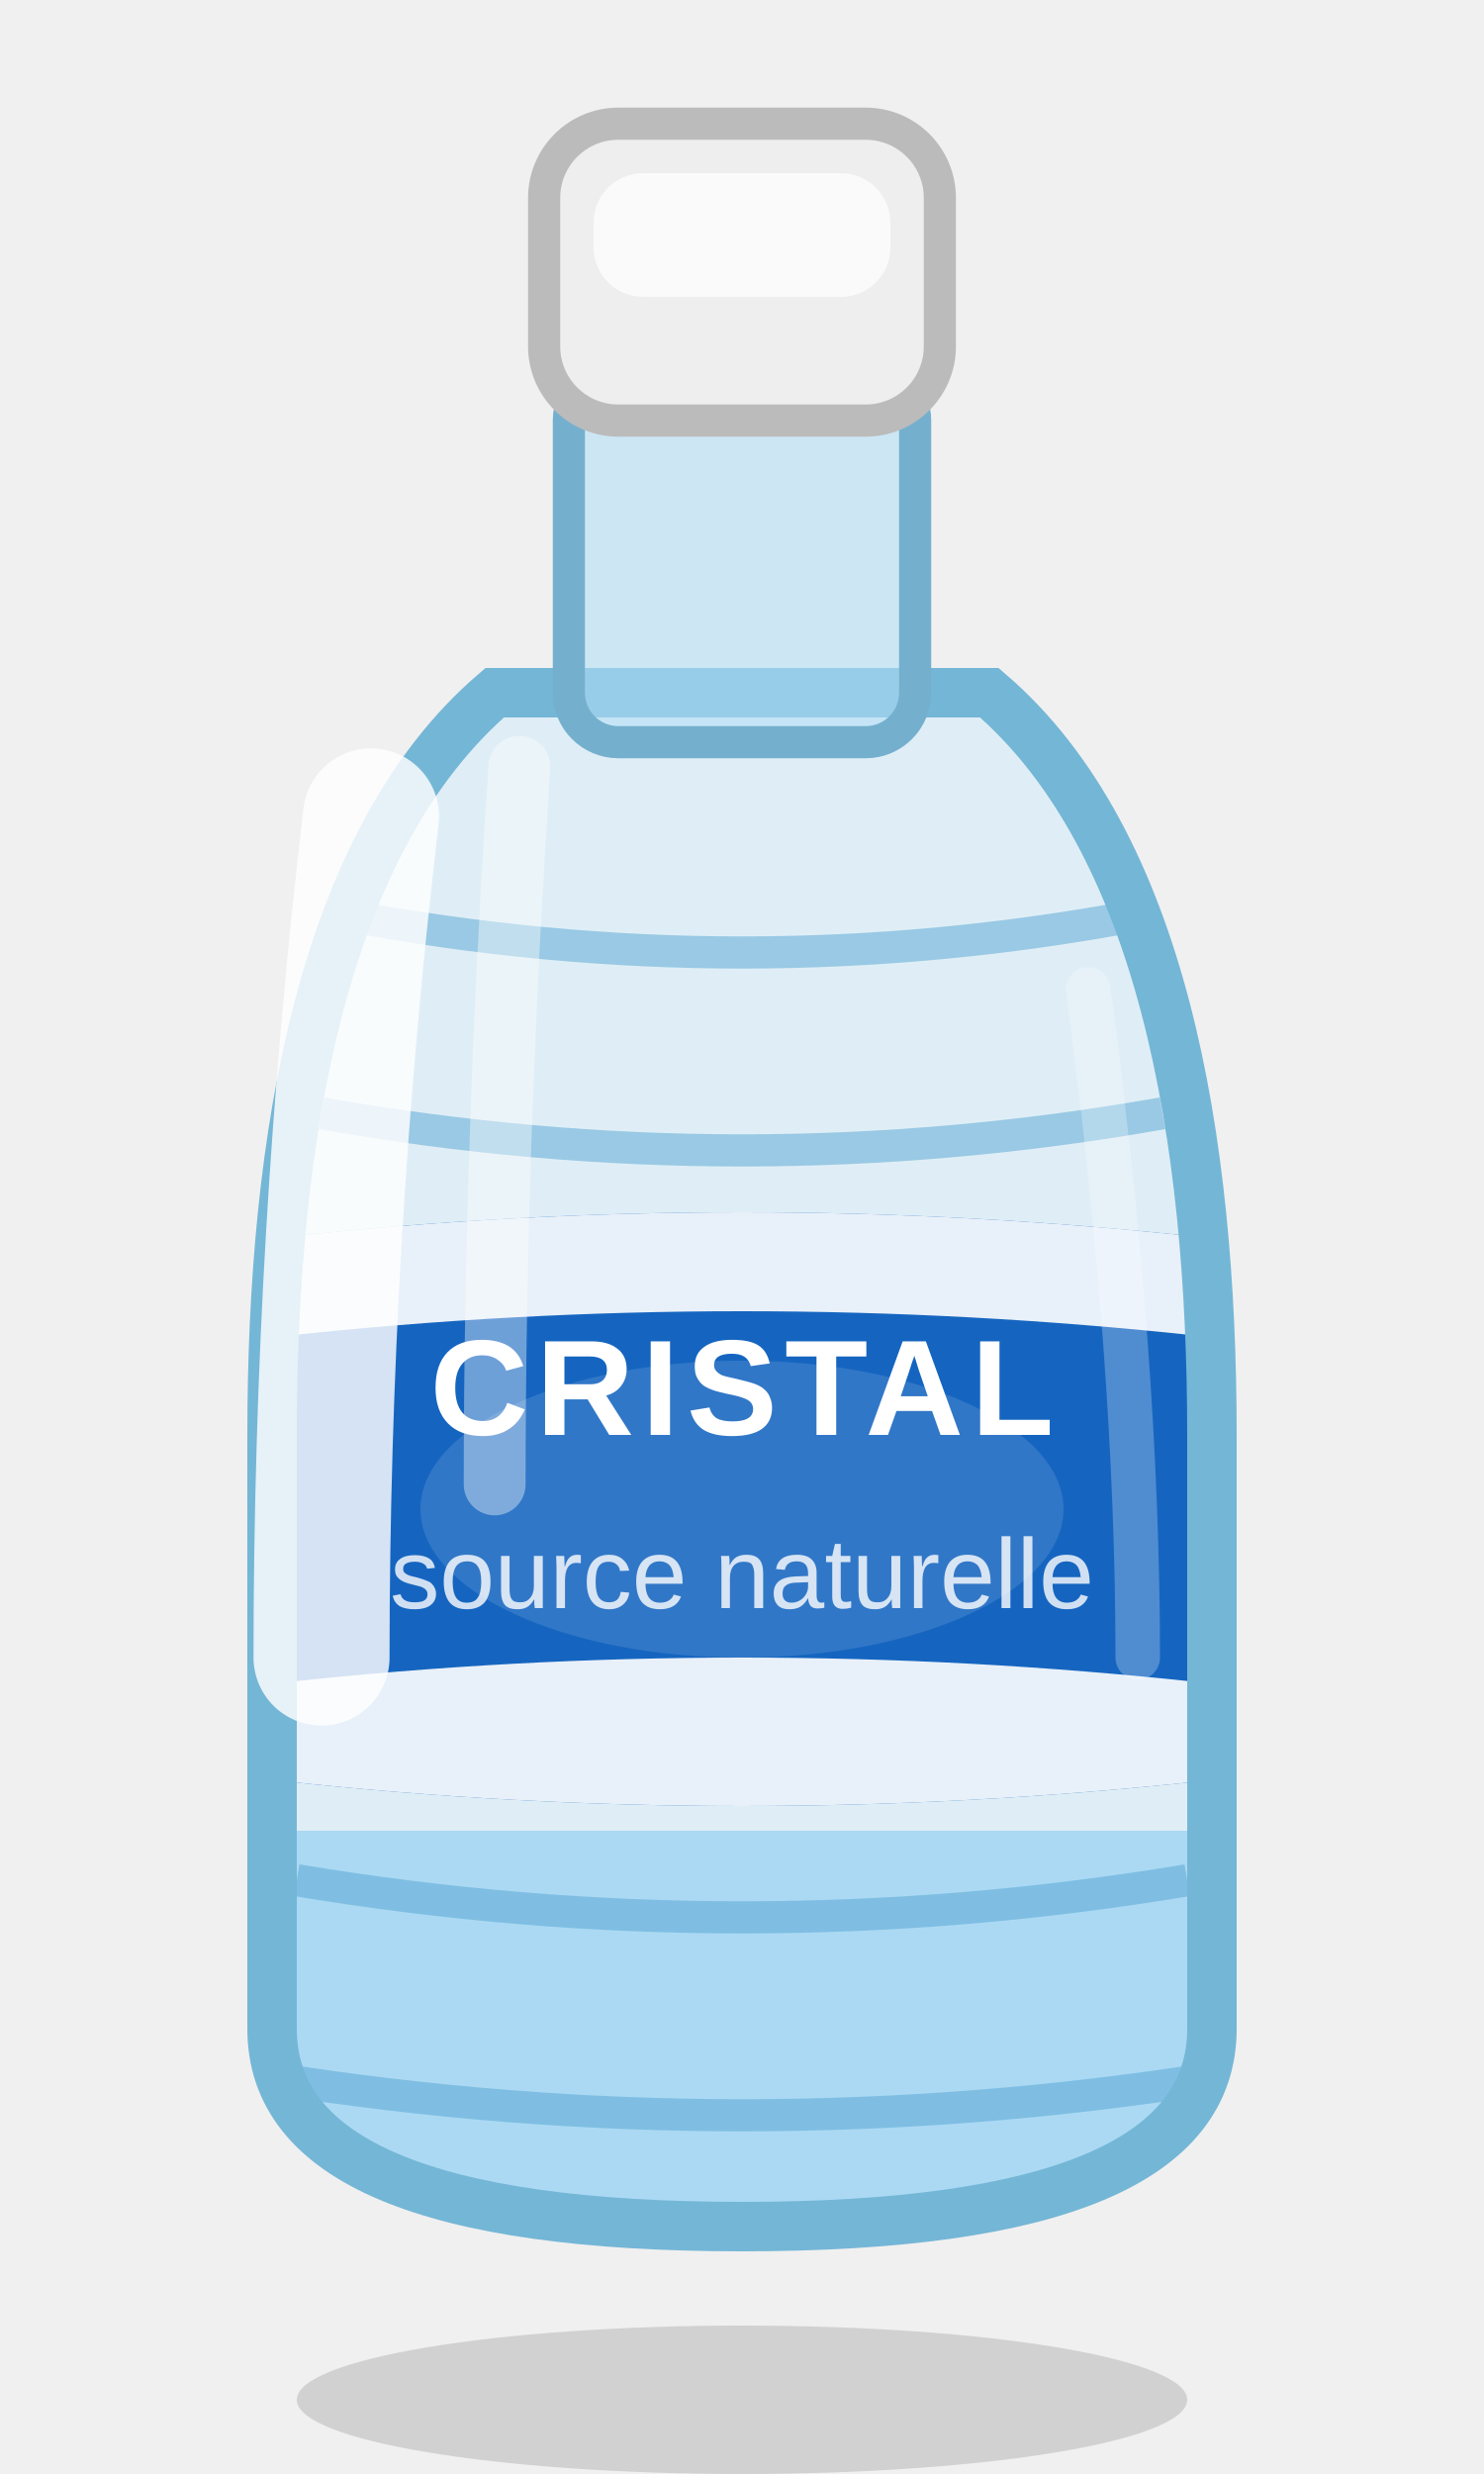
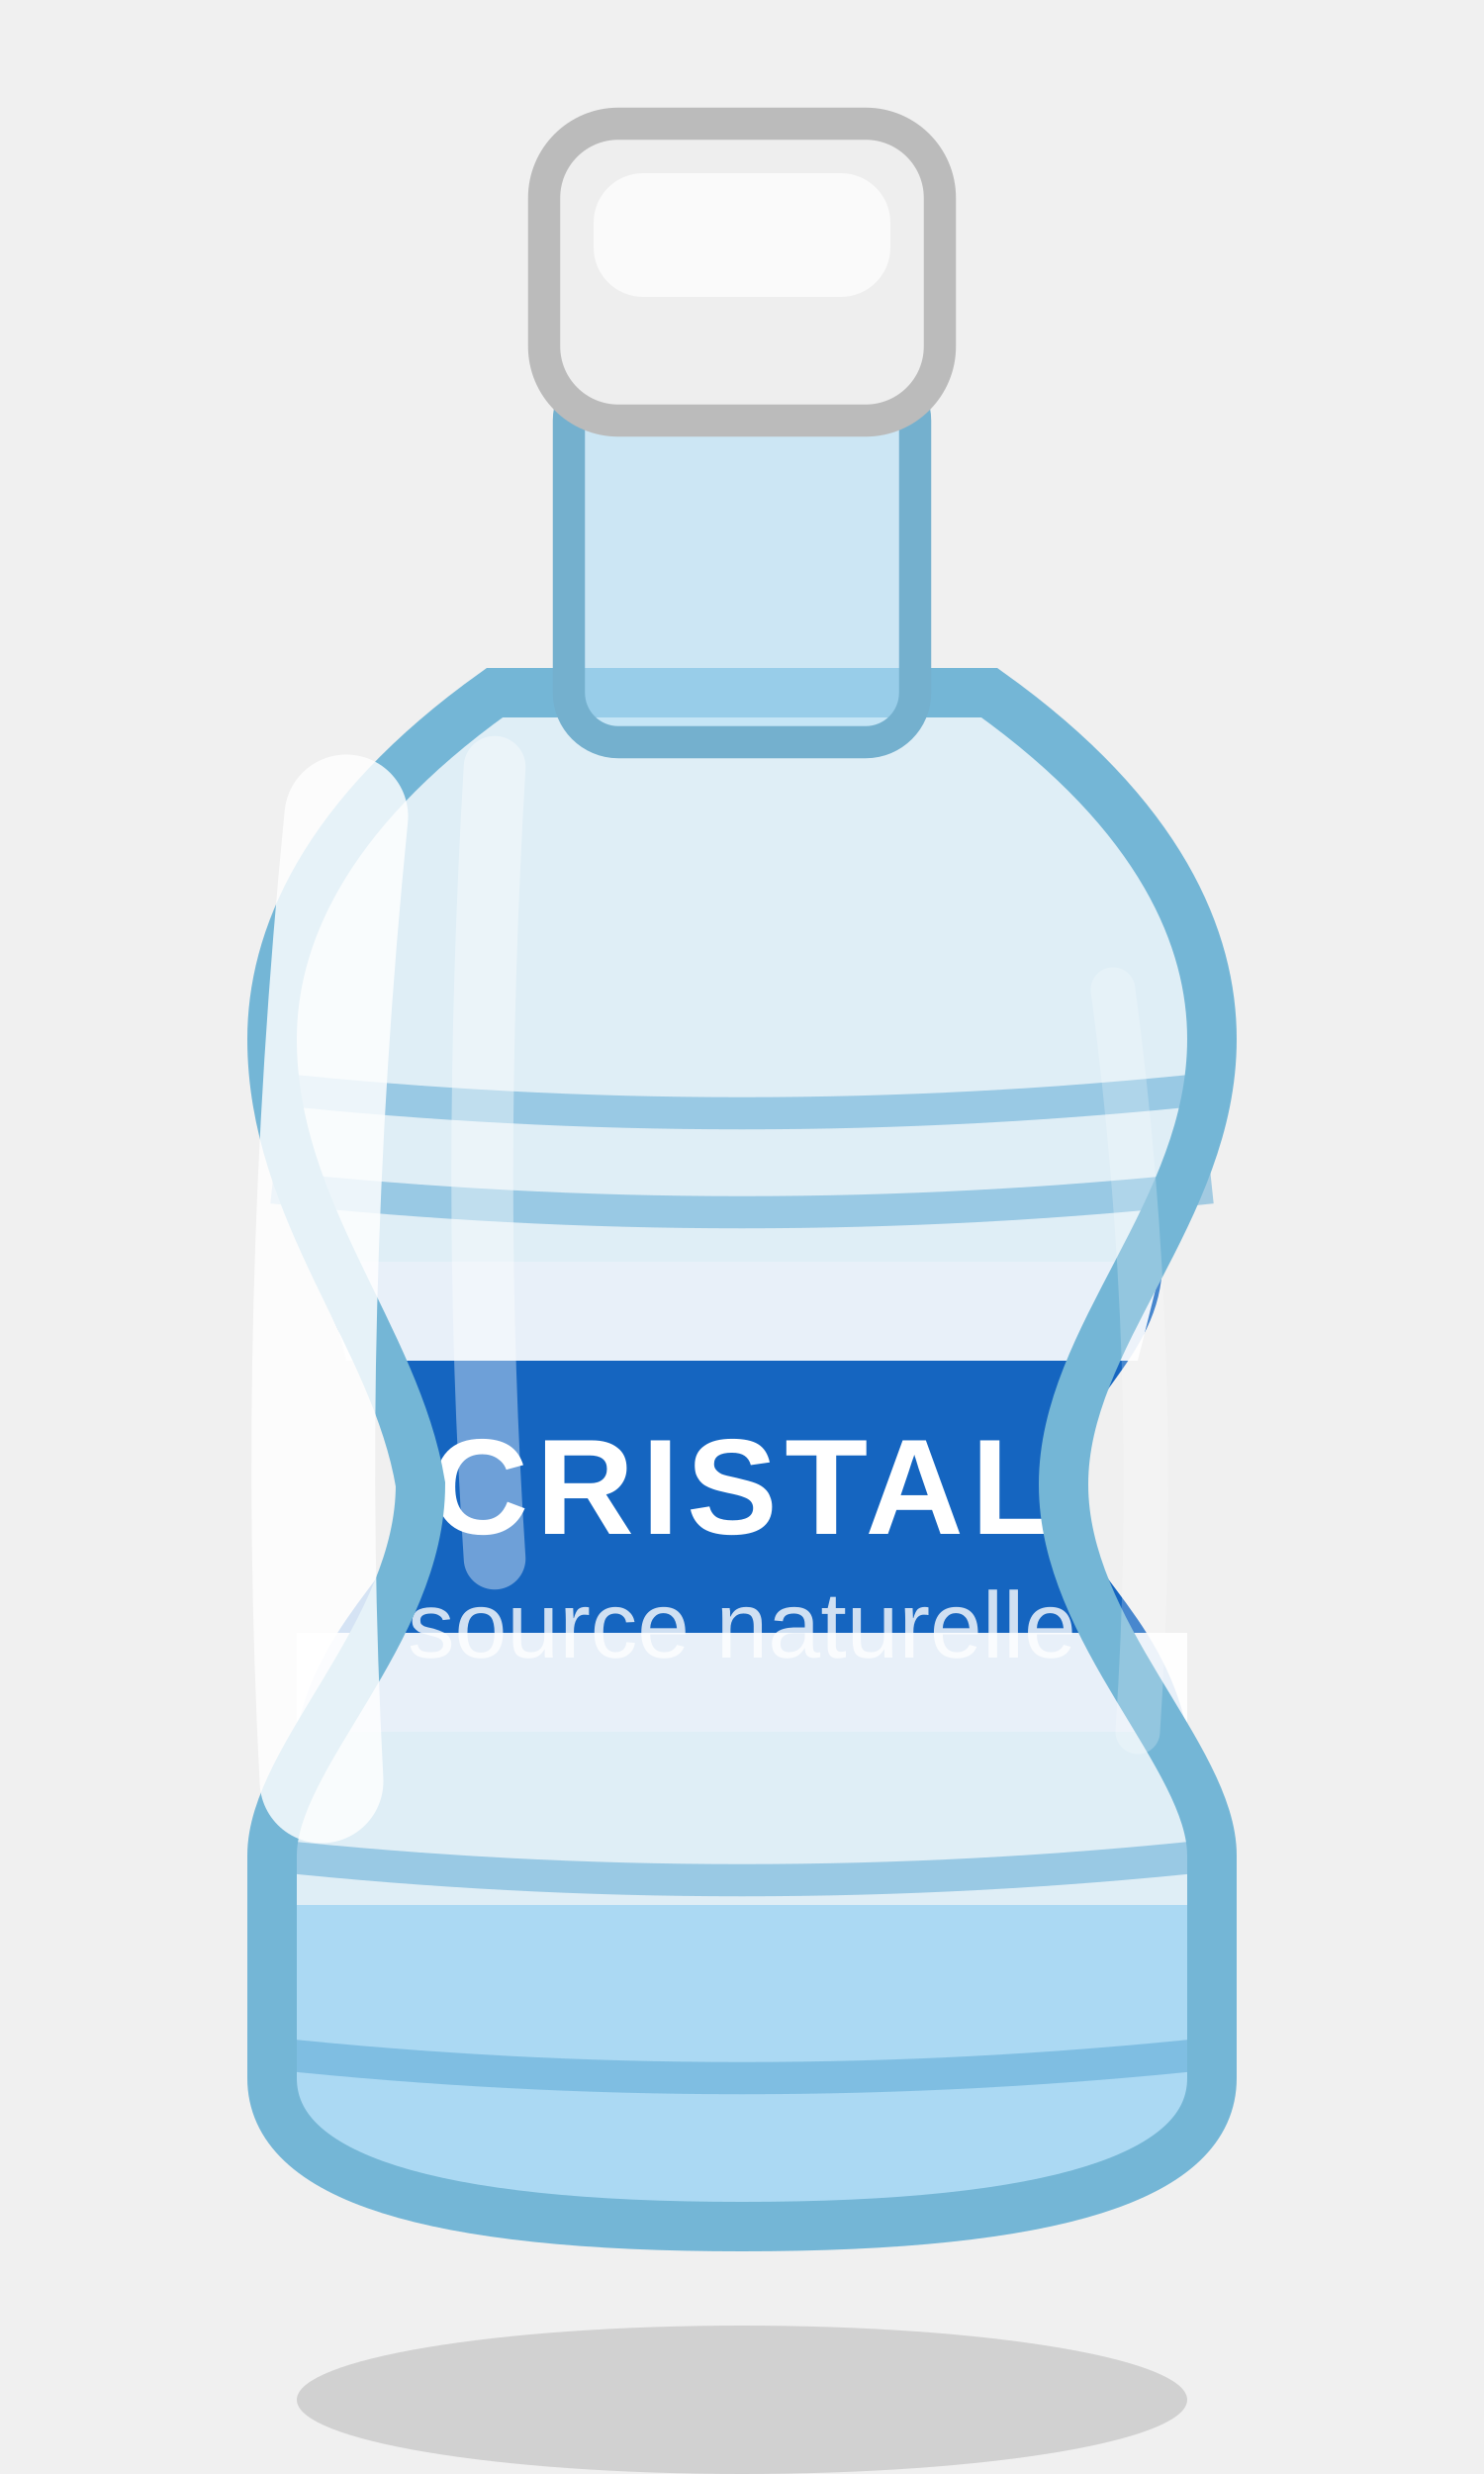
<svg xmlns="http://www.w3.org/2000/svg" viewBox="0 0 60 100">
  <ellipse cx="30" cy="97" rx="18" ry="3" fill="rgba(0,0,0,0.13)" />
-   <path d="M20,28 C13,34 11,46 11,58 L11,82 Q11,90 30,90 Q49,90 49,82 L49,58 C49,46 47,34 40,28 Z" fill="rgba(200,235,255,0.42)" />
-   <path d="M11,74 L11,82 Q11,90 30,90 Q49,90 49,82 L49,74 Z" fill="rgba(115,195,240,0.48)" />
-   <path d="M14,37 Q30,40 46,37" stroke="rgba(85,165,210,0.5)" stroke-width="1.3" fill="none" />
-   <path d="M13,45 Q30,48 47,45" stroke="rgba(85,165,210,0.5)" stroke-width="1.3" fill="none" />
-   <path d="M11.5,50 L11.5,72 Q30,74 48.5,72 L48.5,50 Q30,48 11.5,50 Z" fill="#1565C0" />
-   <path d="M11.5,50 Q30,48 48.5,50 L48.5,54 Q30,52 11.5,54 Z" fill="white" opacity="0.9" />
-   <path d="M11.5,68 Q30,66 48.5,68 L48.5,72 Q30,74 11.5,72 Z" fill="white" opacity="0.9" />
-   <ellipse cx="30" cy="61" rx="13" ry="6" fill="rgba(255,255,255,0.12)" />
-   <text x="30" y="58" text-anchor="middle" fill="white" font-size="5.5" font-family="Arial, sans-serif" font-weight="bold" letter-spacing="0.3">CRISTAL</text>
-   <text x="30" y="65" text-anchor="middle" fill="rgba(255,255,255,0.8)" font-size="4" font-family="Arial, sans-serif">source naturelle</text>
-   <path d="M12,76 Q30,79 48,76" stroke="rgba(85,165,210,0.5)" stroke-width="1.3" fill="none" />
-   <path d="M11,84 Q30,87 49,84" stroke="rgba(85,165,210,0.5)" stroke-width="1.3" fill="none" />
-   <path d="M20,28 C13,34 11,46 11,58 L11,82 Q11,90 30,90 Q49,90 49,82 L49,58 C49,46 47,34 40,28 Z" fill="none" stroke="#74B6D6" stroke-width="2" />
+   <path d="M20,28 C13,33 11,38 11,42 C11,49 16,54 17,60 C17,66 11,71 11,75 L11,84 Q11,90 30,90 Q49,90 49,84 L49,75 C49,71 43,66 43,60 C43,54 49,49 49,42 C49,38 47,33 40,28 Z" fill="rgba(200,235,255,0.42)" />
+   <path d="M11,77 L11,84 Q11,90 30,90 Q49,90 49,84 L49,77 Z" fill="rgba(115,195,240,0.48)" />
+   <path d="M11,44 Q30,46 49,44" stroke="rgba(85,165,210,0.5)" stroke-width="1.3" fill="none" />
+   <path d="M11,48 Q30,50 49,48" stroke="rgba(85,165,210,0.5)" stroke-width="1.3" fill="none" />
+   <path d="M13,51 C13,55 17,57 17,60 C17,63 13,65 12,70 L48,70 C47,65 43,63 43,60 C43,57 47,55 47,51 Z" fill="#1565C0" />
+   <path d="M13,51 L14,55 L46,55 L47,51 Z" fill="white" opacity="0.9" />
+   <path d="M12,66 L12,70 L48,70 L48,66 Z" fill="white" opacity="0.9" />
+   <text x="30" y="62" text-anchor="middle" fill="white" font-size="5.5" font-family="Arial, sans-serif" font-weight="bold" letter-spacing="0.3">CRISTAL</text>
+   <text x="30" y="67" text-anchor="middle" fill="rgba(255,255,255,0.8)" font-size="3.8" font-family="Arial, sans-serif">source naturelle</text>
+   <path d="M11,75 Q30,77 49,75" stroke="rgba(85,165,210,0.5)" stroke-width="1.3" fill="none" />
+   <path d="M11,83 Q30,85 49,83" stroke="rgba(85,165,210,0.5)" stroke-width="1.3" fill="none" />
+   <path d="M20,28 C13,33 11,38 11,42 C11,49 16,54 17,60 C17,66 11,71 11,75 L11,84 Q11,90 30,90 Q49,90 49,84 L49,75 C49,71 43,66 43,60 C43,54 49,49 49,42 C49,38 47,33 40,28 Z" fill="none" stroke="#74B6D6" stroke-width="2" />
  <rect x="23" y="15" width="14" height="15" rx="2" fill="rgba(178,222,246,0.58)" stroke="#74B0CE" stroke-width="1.3" />
  <rect x="22" y="5" width="16" height="12" rx="3" fill="#EEEEEE" stroke="#BBBBBB" stroke-width="1.3" />
  <rect x="24" y="7" width="12" height="5" rx="2" fill="rgba(255,255,255,0.7)" />
-   <path d="M15,33 Q13,50 13,67" stroke="rgba(255,255,255,0.82)" stroke-width="5.5" stroke-linecap="round" fill="none" />
-   <path d="M21,31 Q20,46 20,60" stroke="rgba(255,255,255,0.38)" stroke-width="2.5" stroke-linecap="round" fill="none" />
-   <path d="M44,40 Q46,55 46,67" stroke="rgba(255,255,255,0.25)" stroke-width="1.8" stroke-linecap="round" fill="none" />
+   <path d="M14,33 Q12,53 13,72" stroke="rgba(255,255,255,0.82)" stroke-width="5" stroke-linecap="round" fill="none" />
+   <path d="M20,31 Q19,48 20,63" stroke="rgba(255,255,255,0.38)" stroke-width="2.5" stroke-linecap="round" fill="none" />
+   <path d="M45,40 Q47,55 46,70" stroke="rgba(255,255,255,0.22)" stroke-width="1.8" stroke-linecap="round" fill="none" />
</svg>
